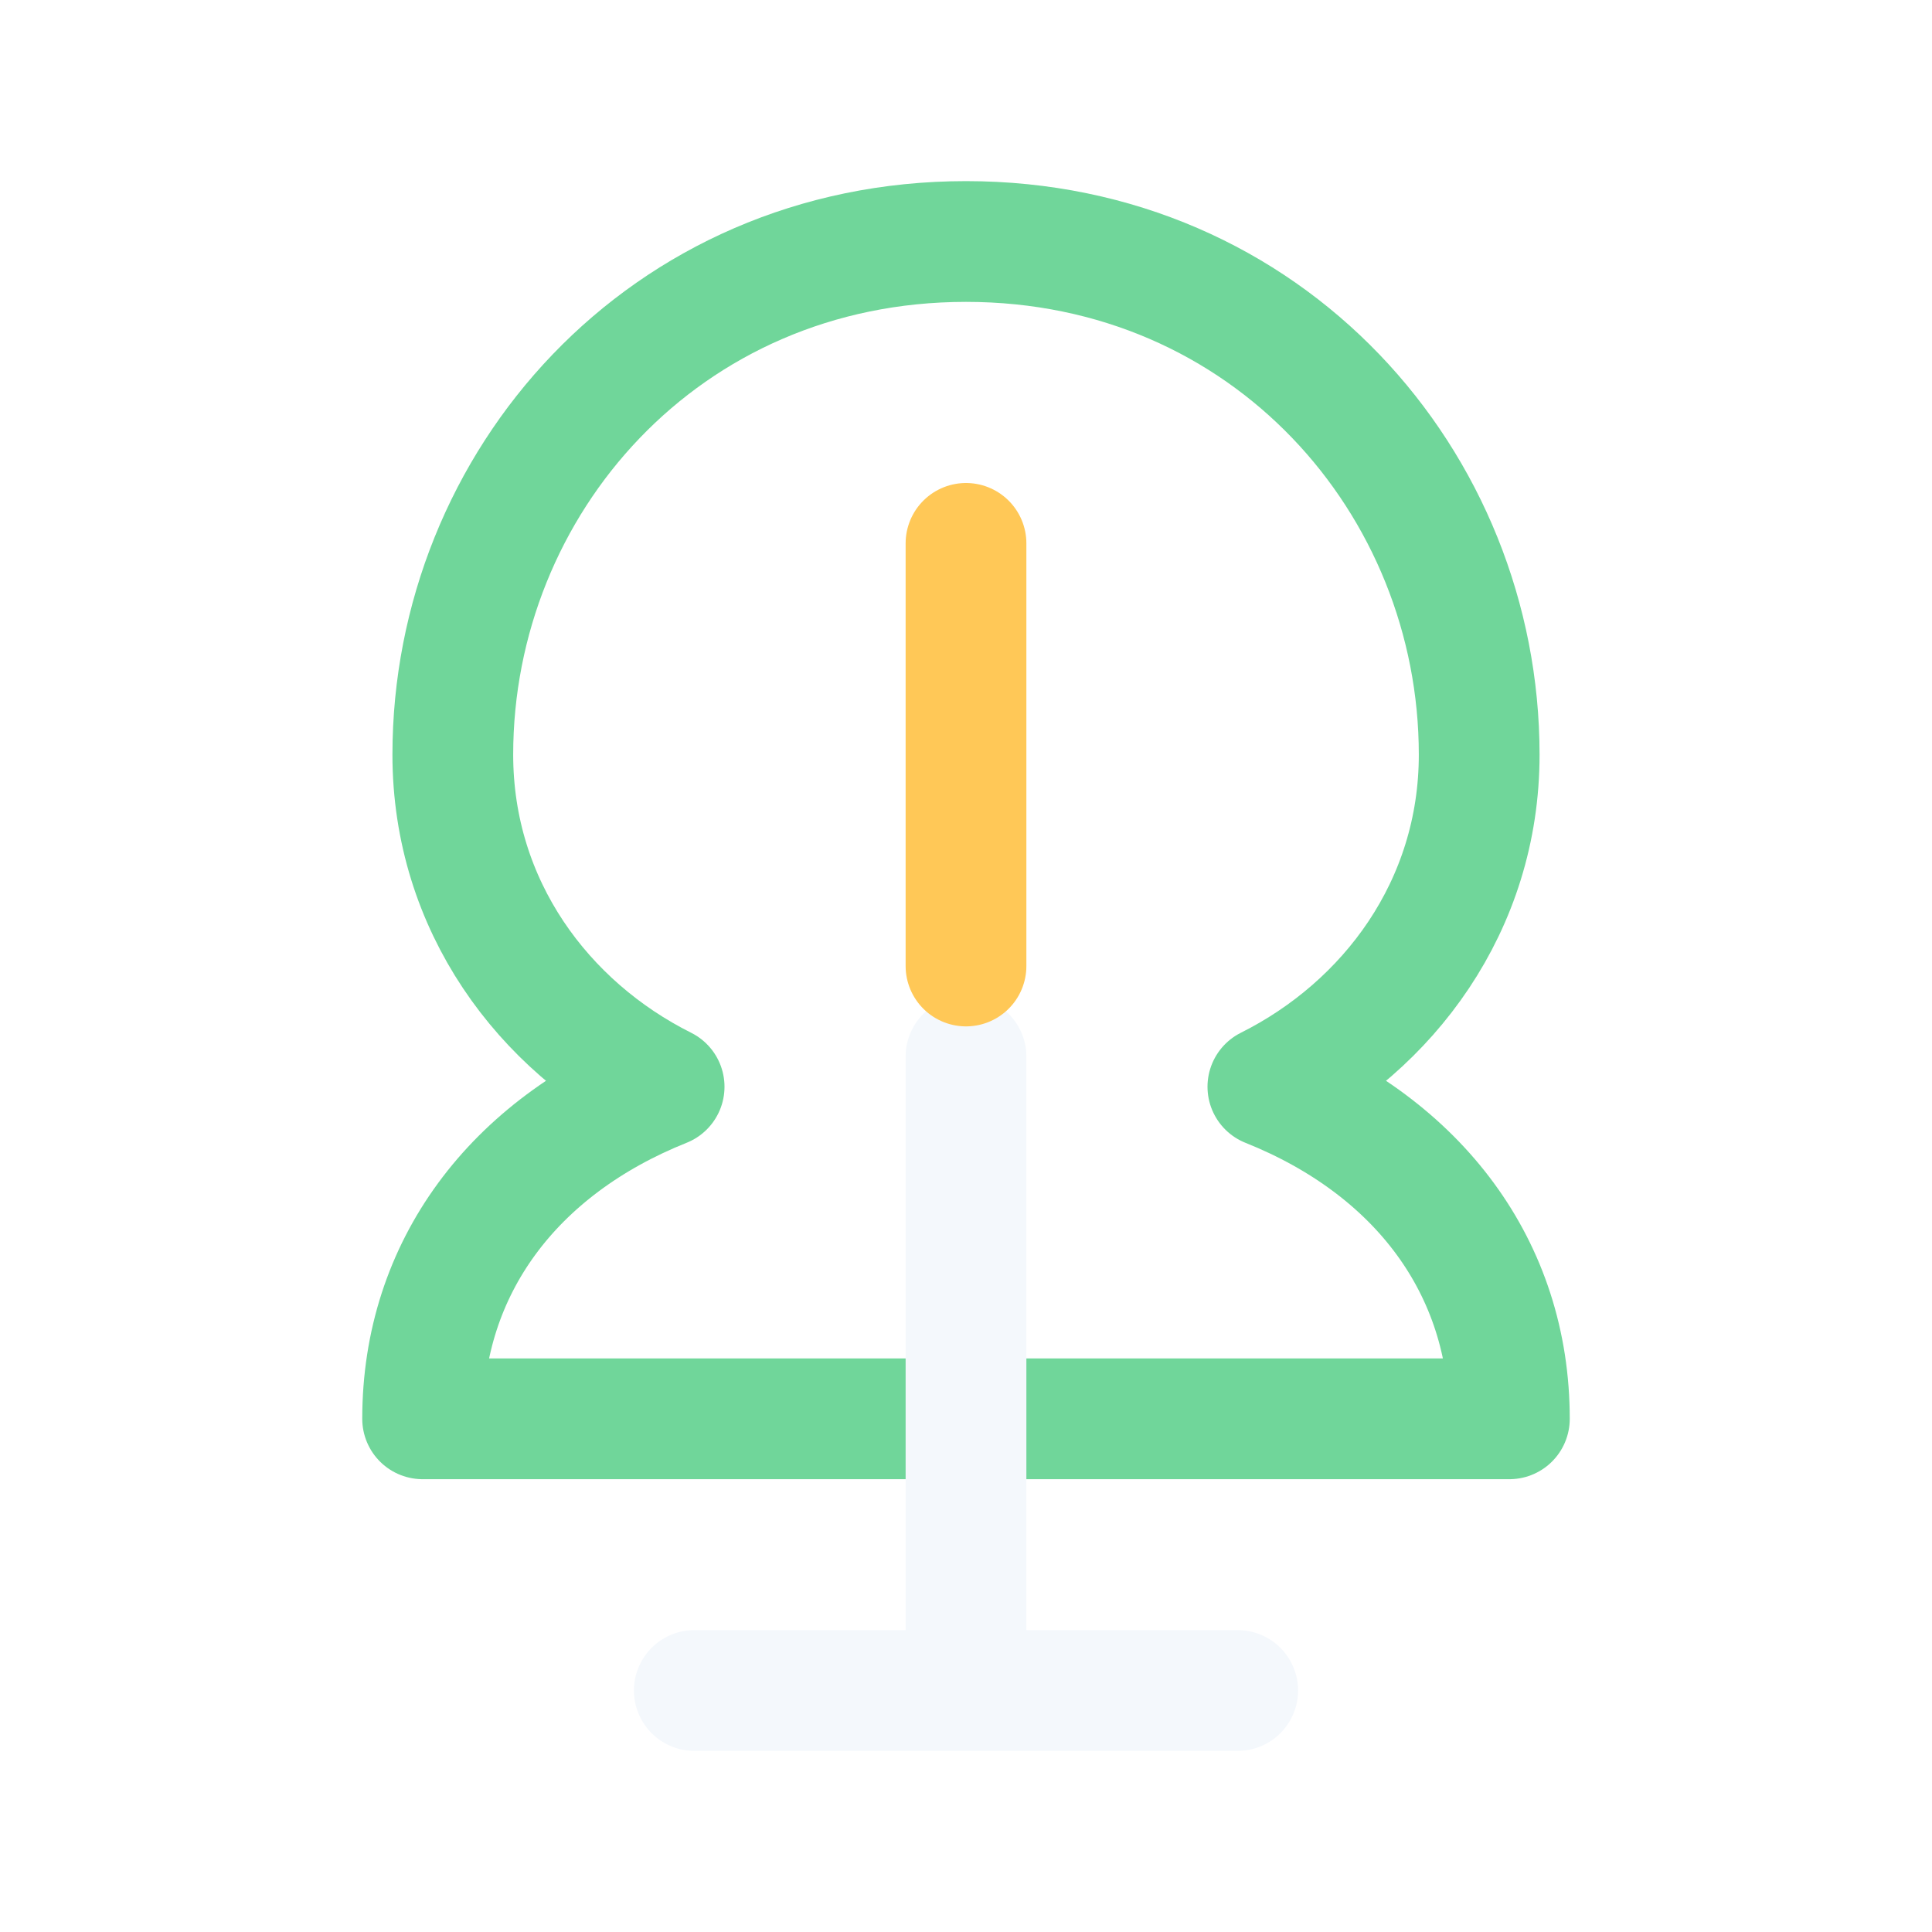
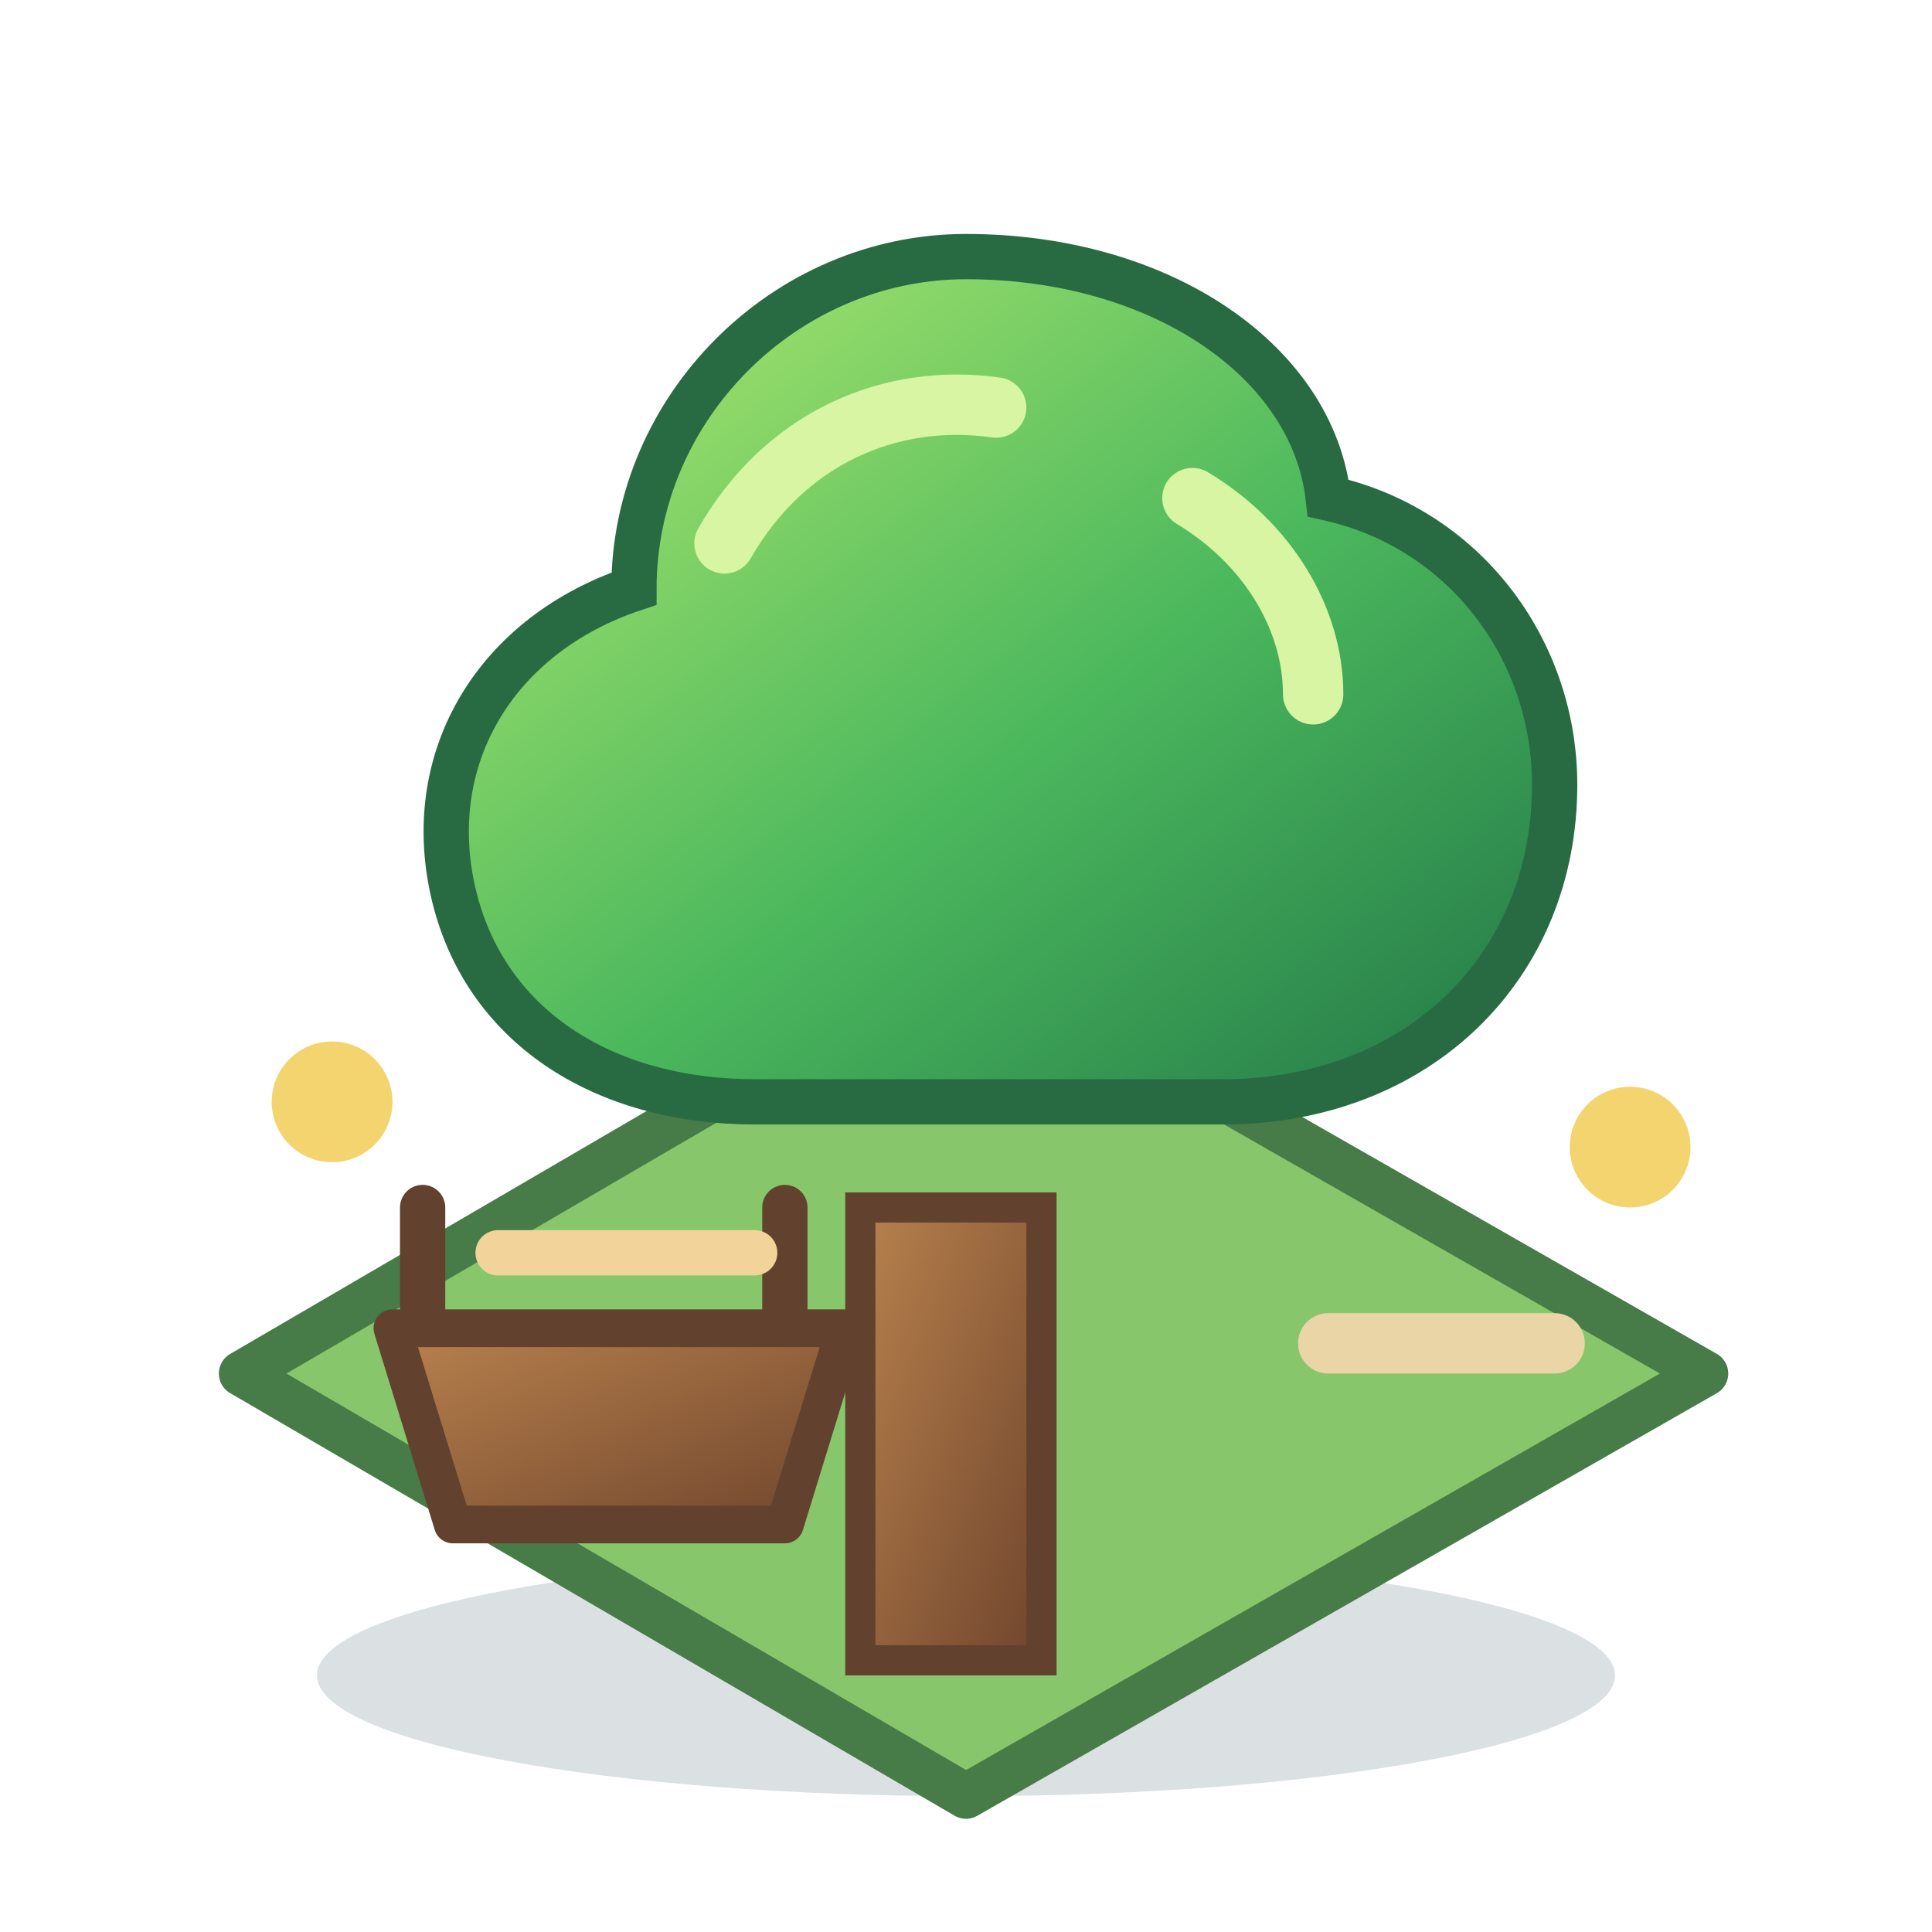
- <svg xmlns="http://www.w3.org/2000/svg" viewBox="0 0 64 64">
-   <g fill="none" stroke="#F4F8FC" stroke-width="4" stroke-linecap="round" stroke-linejoin="round">
-     <path d="M32 8c-10 0-17 8-17 17 0 5 3 9 7 11-5 2-8 6-8 11h36c0-5-3-9-8-11 4-2 7-6 7-11C49 16 42 8 32 8Z" stroke="#70D69A" />
-     <path d="M32 35v21m-9 0h18" stroke="#F4F8FC" />
-     <path d="M32 18v14" stroke="#FFC857" />
-   </g>
+ <svg xmlns="http://www.w3.org/2000/svg" width="128" height="128" viewBox="0 0 128 128">
+   <defs>
+     <linearGradient id="crown" x1="0" y1="0" x2="1" y2="1">
+       <stop stop-color="#B7EC70" />
+       <stop offset=".55" stop-color="#4BB85D" />
+       <stop offset="1" stop-color="#217647" />
+     </linearGradient>
+     <linearGradient id="wood" x1="0" y1="0" x2="1" y2="1">
+       <stop stop-color="#B9824D" />
+       <stop offset="1" stop-color="#70452D" />
+     </linearGradient>
+   </defs>
+   <ellipse cx="64" cy="111" rx="43" ry="8" fill="#18384A" opacity=".16" />
+   <path d="m16 91 48-28 49 28-49 28z" fill="#88C66B" stroke="#477B48" stroke-width="3" stroke-linejoin="round" />
+   <path d="M57 80h12v30H57z" fill="url(#wood)" stroke="#62422E" stroke-width="2" />
+   <path d="M64 17c-12 0-22 10-22 22-9 3-14 11-12 20 2 9 10 14 20 14h31c13 0 22-9 22-21 0-9-6-17-15-19-1-9-11-16-24-16z" fill="url(#crown)" stroke="#286B43" stroke-width="3" />
+   <path d="M48 36c4-7 11-10 18-9M79 33c5 3 8 8 8 13" fill="none" stroke="#D7F5A2" stroke-width="4" stroke-linecap="round" />
+   <path d="M26 88h30l-4 13H30z" fill="url(#wood)" stroke="#62422E" stroke-width="2.5" stroke-linejoin="round" />
+   <path d="M28 87v-7m24 7v-7" stroke="#62422E" stroke-width="3" stroke-linecap="round" />
+   <path d="M33 83h17" stroke="#F2D49A" stroke-width="3" stroke-linecap="round" />
+   <path d="M88 89h15" stroke="#E9D5A5" stroke-width="4" stroke-linecap="round" />
+   <circle cx="22" cy="73" r="4" fill="#F4D46F" />
+   <circle cx="108" cy="76" r="4" fill="#F4D46F" />
</svg>
